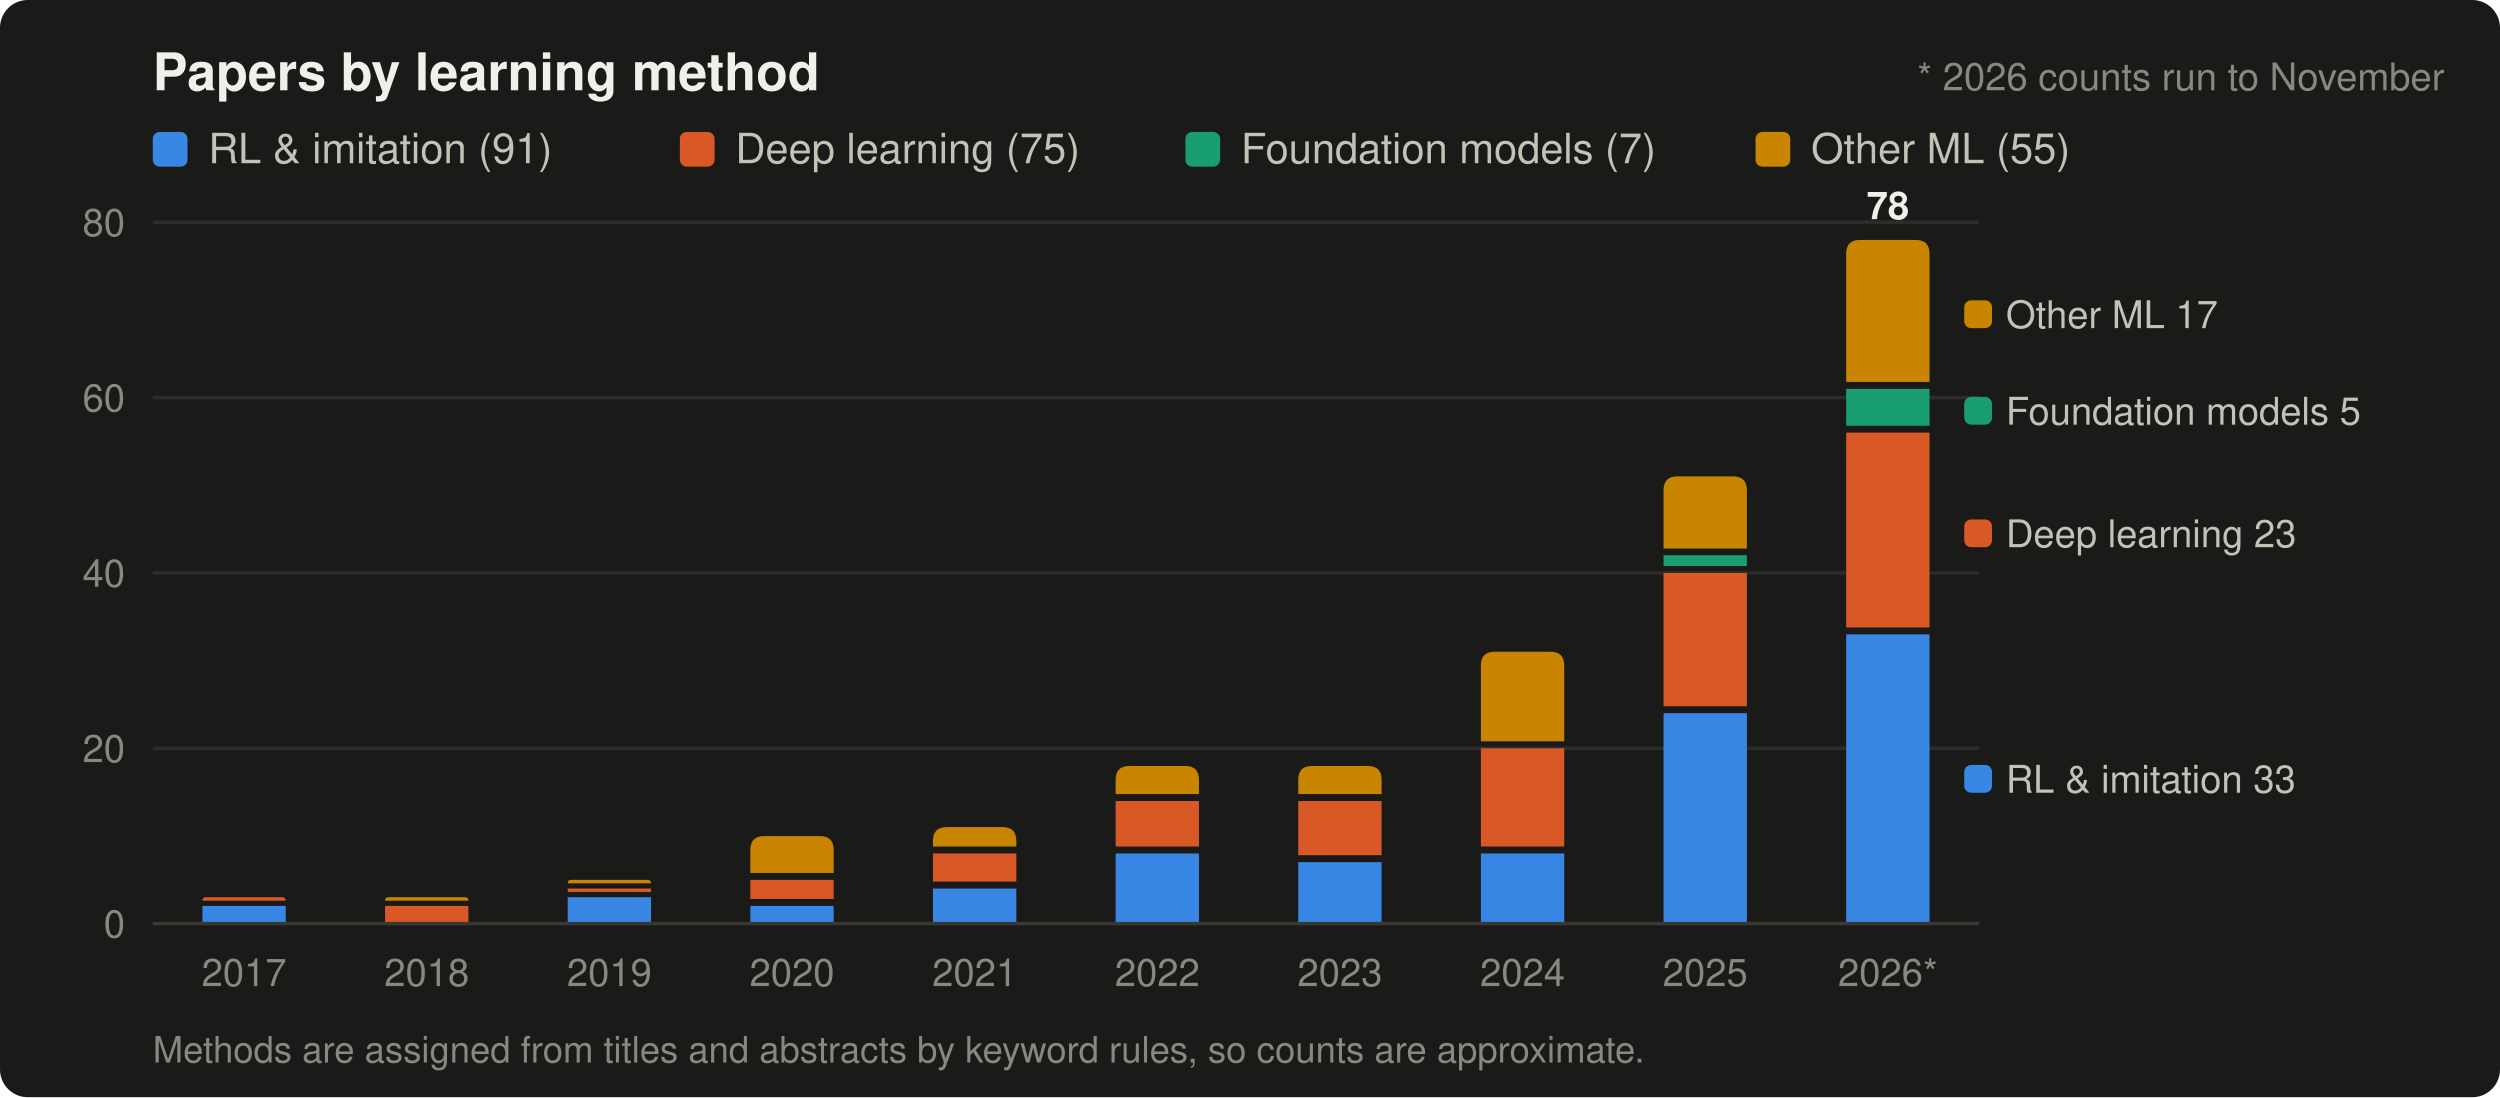
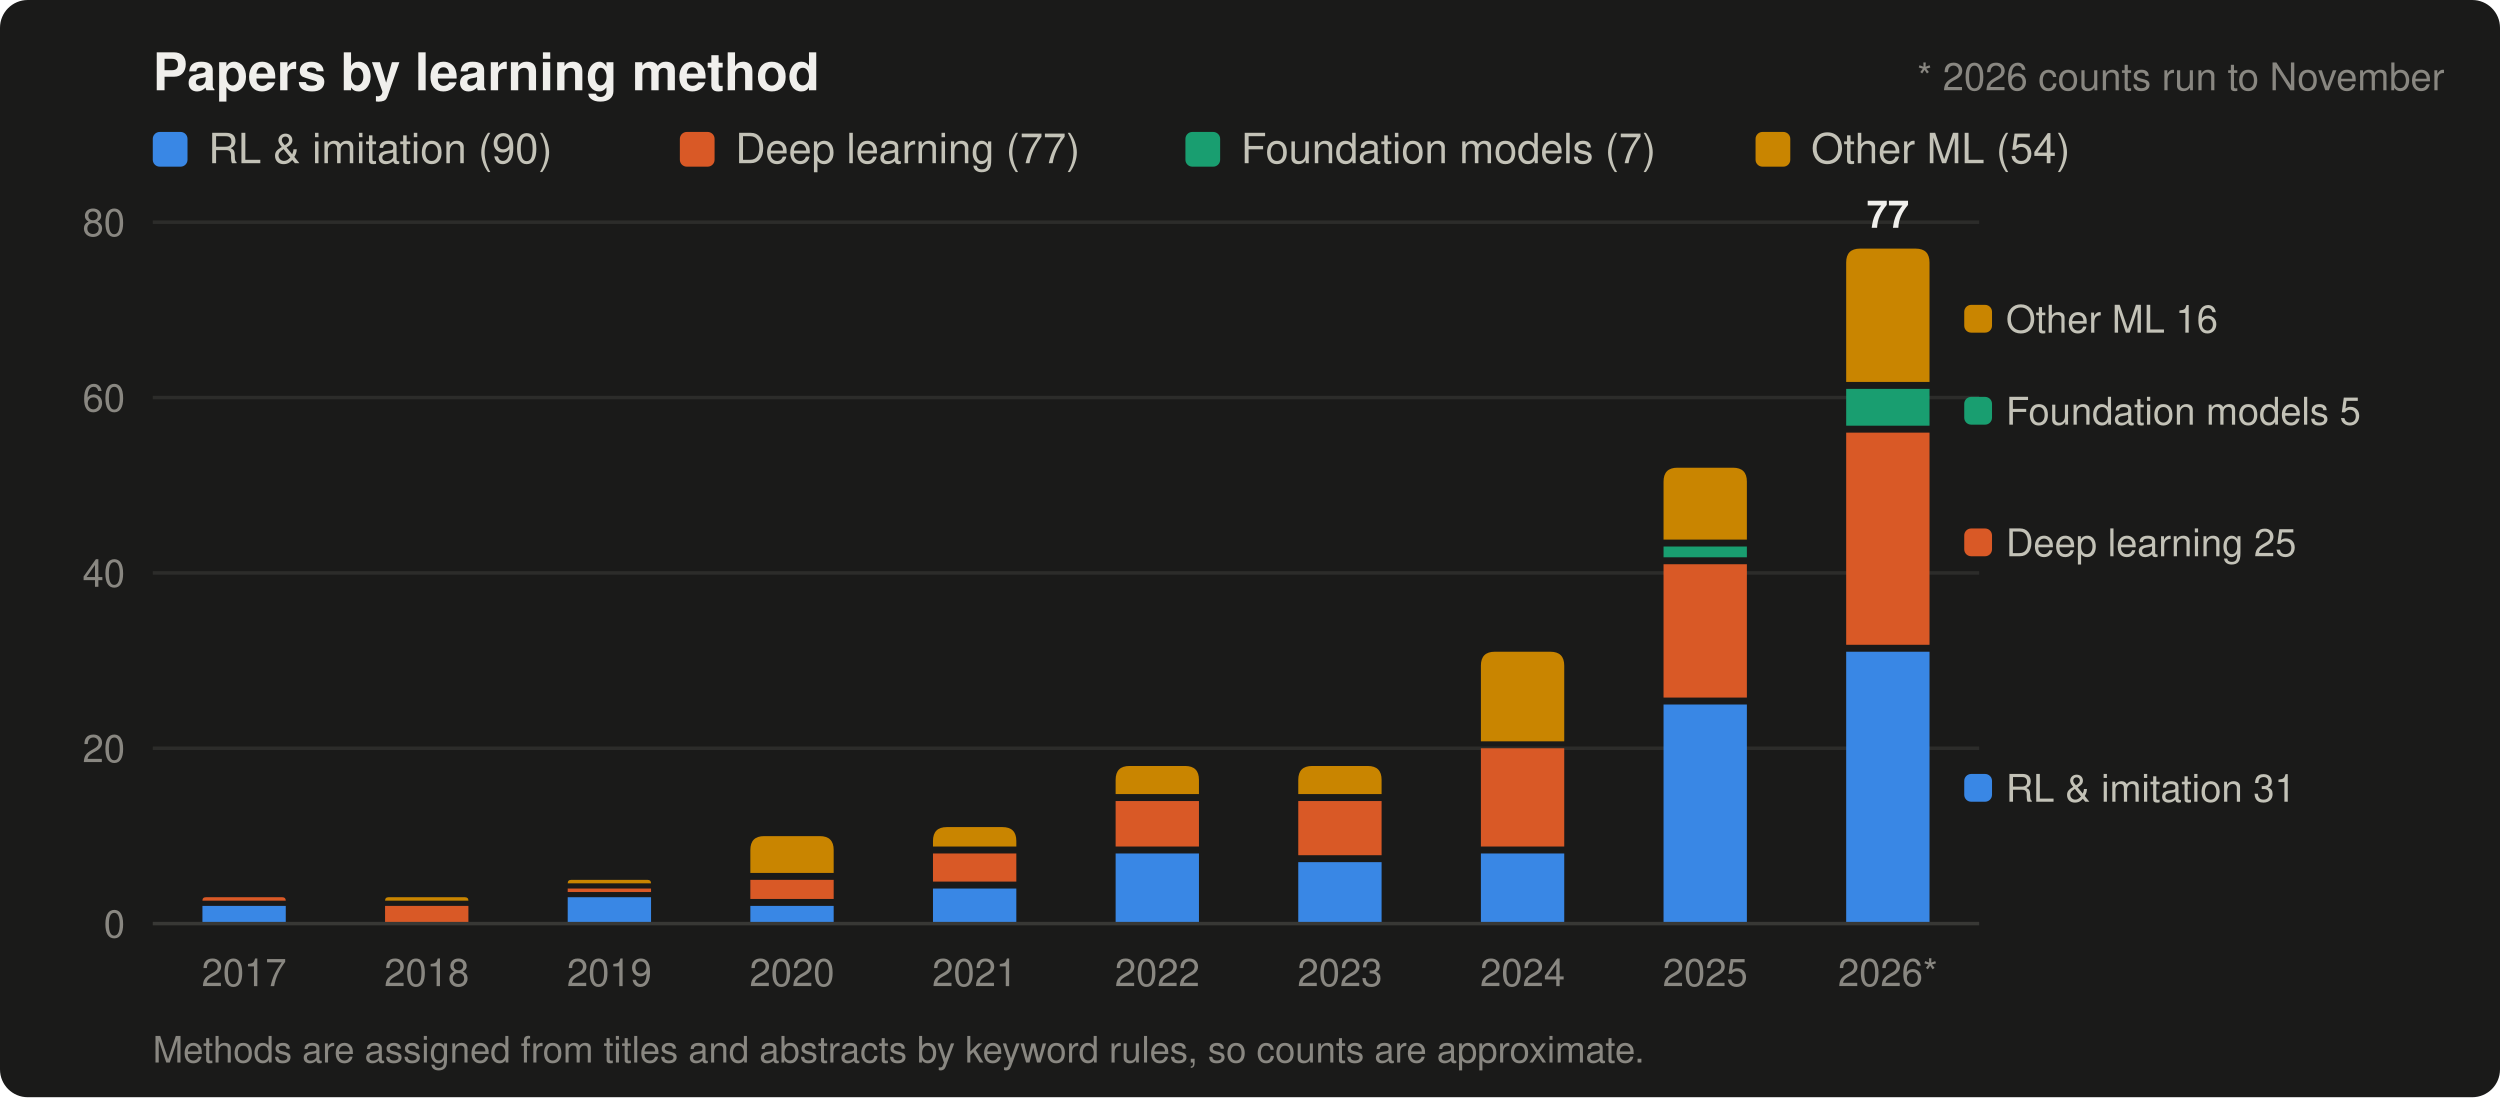
<svg xmlns="http://www.w3.org/2000/svg" width="720" height="316" viewBox="0 0 720 316" role="img" aria-label="Papers in the list per publication year, split by main learning method">
  <rect width="720" height="316" rx="8" fill="#1a1a19" />
  <text x="44" y="26" font-family="-apple-system, 'Segoe UI', Helvetica, Arial, sans-serif" font-size="15" font-weight="600" fill="#f0efec">Papers by learning method</text>
  <rect x="44" y="38" width="10" height="10" rx="2" fill="#3987e5" />
-   <text x="60" y="47" font-family="-apple-system, 'Segoe UI', Helvetica, Arial, sans-serif" font-size="12" fill="#c3c2b7">RL &amp; imitation (91)</text>
+   <text x="60" y="47" font-family="-apple-system, 'Segoe UI', Helvetica, Arial, sans-serif" font-size="12" fill="#c3c2b7">RL &amp; imitation (90)</text>
  <rect x="195.8" y="38" width="10" height="10" rx="2" fill="#d95926" />
-   <text x="211.8" y="47" font-family="-apple-system, 'Segoe UI', Helvetica, Arial, sans-serif" font-size="12" fill="#c3c2b7">Deep learning (75)</text>
+   <text x="211.8" y="47" font-family="-apple-system, 'Segoe UI', Helvetica, Arial, sans-serif" font-size="12" fill="#c3c2b7">Deep learning (77)</text>
  <rect x="341.4" y="38" width="10" height="10" rx="2" fill="#199e70" />
  <text x="357.4" y="47" font-family="-apple-system, 'Segoe UI', Helvetica, Arial, sans-serif" font-size="12" fill="#c3c2b7">Foundation models (7)</text>
  <rect x="505.6" y="38" width="10" height="10" rx="2" fill="#c98500" />
-   <text x="521.6" y="47" font-family="-apple-system, 'Segoe UI', Helvetica, Arial, sans-serif" font-size="12" fill="#c3c2b7">Other ML (55)</text>
+   <text x="521.6" y="47" font-family="-apple-system, 'Segoe UI', Helvetica, Arial, sans-serif" font-size="12" fill="#c3c2b7">Other ML (54)</text>
  <text x="36" y="270.0" text-anchor="end" font-family="-apple-system, 'Segoe UI', Helvetica, Arial, sans-serif" font-size="11" fill="#898781">0</text>
  <line x1="44" y1="215.5" x2="570" y2="215.5" stroke="#2c2c2a" stroke-width="1" />
  <text x="36" y="219.5" text-anchor="end" font-family="-apple-system, 'Segoe UI', Helvetica, Arial, sans-serif" font-size="11" fill="#898781">20</text>
  <line x1="44" y1="165.0" x2="570" y2="165.0" stroke="#2c2c2a" stroke-width="1" />
  <text x="36" y="169.0" text-anchor="end" font-family="-apple-system, 'Segoe UI', Helvetica, Arial, sans-serif" font-size="11" fill="#898781">40</text>
  <line x1="44" y1="114.5" x2="570" y2="114.5" stroke="#2c2c2a" stroke-width="1" />
  <text x="36" y="118.5" text-anchor="end" font-family="-apple-system, 'Segoe UI', Helvetica, Arial, sans-serif" font-size="11" fill="#898781">60</text>
  <line x1="44" y1="64.0" x2="570" y2="64.0" stroke="#2c2c2a" stroke-width="1" />
  <text x="36" y="68.0" text-anchor="end" font-family="-apple-system, 'Segoe UI', Helvetica, Arial, sans-serif" font-size="11" fill="#898781">80</text>
  <path d="M58.3,266.0V260.9H82.3V266.0Z" fill="#3987e5" />
  <path d="M58.3,259.4V259.4Q58.3,258.4 59.3,258.4H81.3Q82.3,258.4 82.3,259.4V259.4Z" fill="#d95926" />
  <text x="70.3" y="284" text-anchor="middle" font-family="-apple-system, 'Segoe UI', Helvetica, Arial, sans-serif" font-size="11" fill="#898781">2017</text>
  <path d="M110.9,266.0V260.9H134.9V266.0Z" fill="#d95926" />
  <path d="M110.9,259.4V259.4Q110.9,258.4 111.9,258.4H133.9Q134.9,258.4 134.9,259.4V259.4Z" fill="#c98500" />
  <text x="122.9" y="284" text-anchor="middle" font-family="-apple-system, 'Segoe UI', Helvetica, Arial, sans-serif" font-size="11" fill="#898781">2018</text>
  <path d="M163.5,266.0V258.4H187.5V266.0Z" fill="#3987e5" />
  <path d="M163.5,256.9V255.9H187.5V256.9Z" fill="#d95926" />
  <path d="M163.5,254.4V254.4Q163.5,253.4 164.5,253.4H186.5Q187.5,253.4 187.5,254.4V254.4Z" fill="#c98500" />
  <text x="175.5" y="284" text-anchor="middle" font-family="-apple-system, 'Segoe UI', Helvetica, Arial, sans-serif" font-size="11" fill="#898781">2019</text>
  <path d="M216.1,266.0V260.9H240.1V266.0Z" fill="#3987e5" />
  <path d="M216.1,258.9V253.4H240.1V258.9Z" fill="#d95926" />
  <path d="M216.1,251.4V244.8Q216.1,240.8 220.1,240.8H236.1Q240.1,240.8 240.1,244.8V251.4Z" fill="#c98500" />
  <text x="228.1" y="284" text-anchor="middle" font-family="-apple-system, 'Segoe UI', Helvetica, Arial, sans-serif" font-size="11" fill="#898781">2020</text>
  <path d="M268.7,266.0V255.9H292.7V266.0Z" fill="#3987e5" />
  <path d="M268.7,253.9V245.8H292.7V253.9Z" fill="#d95926" />
  <path d="M268.7,243.8V242.2Q268.7,238.2 272.7,238.2H288.7Q292.7,238.2 292.7,242.2V243.8Z" fill="#c98500" />
  <text x="280.7" y="284" text-anchor="middle" font-family="-apple-system, 'Segoe UI', Helvetica, Arial, sans-serif" font-size="11" fill="#898781">2021</text>
  <path d="M321.3,266.0V245.8H345.3V266.0Z" fill="#3987e5" />
  <path d="M321.3,243.8V230.7H345.3V243.8Z" fill="#d95926" />
  <path d="M321.3,228.7V224.6Q321.3,220.6 325.3,220.6H341.3Q345.3,220.6 345.3,224.6V228.7Z" fill="#c98500" />
  <text x="333.3" y="284" text-anchor="middle" font-family="-apple-system, 'Segoe UI', Helvetica, Arial, sans-serif" font-size="11" fill="#898781">2022</text>
  <path d="M373.9,266.0V248.3H397.9V266.0Z" fill="#3987e5" />
  <path d="M373.9,246.3V230.7H397.9V246.3Z" fill="#d95926" />
  <path d="M373.9,228.7V224.6Q373.9,220.6 377.9,220.6H393.9Q397.9,220.6 397.9,224.6V228.7Z" fill="#c98500" />
  <text x="385.9" y="284" text-anchor="middle" font-family="-apple-system, 'Segoe UI', Helvetica, Arial, sans-serif" font-size="11" fill="#898781">2023</text>
  <path d="M426.5,266.0V245.8H450.5V266.0Z" fill="#3987e5" />
  <path d="M426.5,243.8V215.5H450.5V243.8Z" fill="#d95926" />
  <path d="M426.5,213.5V191.7Q426.5,187.7 430.5,187.7H446.5Q450.5,187.7 450.5,191.7V213.5Z" fill="#c98500" />
  <text x="438.5" y="284" text-anchor="middle" font-family="-apple-system, 'Segoe UI', Helvetica, Arial, sans-serif" font-size="11" fill="#898781">2024</text>
-   <path d="M479.1,266.0V205.4H503.1V266.0Z" fill="#3987e5" />
-   <path d="M479.1,203.4V165.0H503.1V203.4Z" fill="#d95926" />
-   <path d="M479.1,163.0V159.9H503.1V163.0Z" fill="#199e70" />
-   <path d="M479.1,158.0V141.2Q479.1,137.2 483.1,137.2H499.1Q503.1,137.2 503.1,141.2V158.0Z" fill="#c98500" />
+   <path d="M479.1,266.0V202.9H503.1V266.0Z" fill="#3987e5" />
+   <path d="M479.1,200.9V162.5H503.1V200.9Z" fill="#d95926" />
+   <path d="M479.1,160.5V157.4H503.1V160.5Z" fill="#199e70" />
+   <path d="M479.1,155.4V138.7Q479.1,134.7 483.1,134.7H499.1Q503.1,134.7 503.1,138.7V155.4Z" fill="#c98500" />
  <text x="491.1" y="284" text-anchor="middle" font-family="-apple-system, 'Segoe UI', Helvetica, Arial, sans-serif" font-size="11" fill="#898781">2025</text>
-   <path d="M531.7,266.0V182.7H555.7V266.0Z" fill="#3987e5" />
-   <path d="M531.7,180.7V124.6H555.7V180.7Z" fill="#d95926" />
+   <path d="M531.7,266.0V187.7H555.7V266.0Z" fill="#3987e5" />
+   <path d="M531.7,185.7V124.6H555.7V185.7Z" fill="#d95926" />
  <path d="M531.7,122.6V112.0H555.7V122.6Z" fill="#199e70" />
-   <path d="M531.7,110.0V73.1Q531.7,69.1 535.7,69.1H551.7Q555.7,69.1 555.7,73.1V110.0Z" fill="#c98500" />
+   <path d="M531.7,110.0V75.6Q531.7,71.6 535.7,71.6H551.7Q555.7,71.6 555.7,75.6V110.0Z" fill="#c98500" />
  <text x="543.7" y="284" text-anchor="middle" font-family="-apple-system, 'Segoe UI', Helvetica, Arial, sans-serif" font-size="11" fill="#898781">2026*</text>
-   <text x="543.7" y="63.1" text-anchor="middle" font-family="-apple-system, 'Segoe UI', Helvetica, Arial, sans-serif" font-size="11" font-weight="600" fill="#f0efec">78</text>
-   <rect x="565.7" y="220.3" width="8" height="8" rx="2" fill="#3987e5" />
-   <text x="577.7" y="228.3" font-family="-apple-system, 'Segoe UI', Helvetica, Arial, sans-serif" font-size="11" fill="#c3c2b7">RL &amp; imitation 33</text>
-   <rect x="565.7" y="149.6" width="8" height="8" rx="2" fill="#d95926" />
-   <text x="577.7" y="157.6" font-family="-apple-system, 'Segoe UI', Helvetica, Arial, sans-serif" font-size="11" fill="#c3c2b7">Deep learning 23</text>
+   <text x="543.7" y="65.6" text-anchor="middle" font-family="-apple-system, 'Segoe UI', Helvetica, Arial, sans-serif" font-size="11" font-weight="600" fill="#f0efec">77</text>
+   <rect x="565.7" y="222.9" width="8" height="8" rx="2" fill="#3987e5" />
+   <text x="577.7" y="230.9" font-family="-apple-system, 'Segoe UI', Helvetica, Arial, sans-serif" font-size="11" fill="#c3c2b7">RL &amp; imitation 31</text>
+   <rect x="565.7" y="152.2" width="8" height="8" rx="2" fill="#d95926" />
+   <text x="577.7" y="160.2" font-family="-apple-system, 'Segoe UI', Helvetica, Arial, sans-serif" font-size="11" fill="#c3c2b7">Deep learning 25</text>
  <rect x="565.7" y="114.3" width="8" height="8" rx="2" fill="#199e70" />
  <text x="577.7" y="122.3" font-family="-apple-system, 'Segoe UI', Helvetica, Arial, sans-serif" font-size="11" fill="#c3c2b7">Foundation models 5</text>
-   <rect x="565.7" y="86.5" width="8" height="8" rx="2" fill="#c98500" />
-   <text x="577.7" y="94.5" font-family="-apple-system, 'Segoe UI', Helvetica, Arial, sans-serif" font-size="11" fill="#c3c2b7">Other ML 17</text>
+   <rect x="565.7" y="87.8" width="8" height="8" rx="2" fill="#c98500" />
+   <text x="577.7" y="95.8" font-family="-apple-system, 'Segoe UI', Helvetica, Arial, sans-serif" font-size="11" fill="#c3c2b7">Other ML 16</text>
  <line x1="44" y1="266" x2="570" y2="266" stroke="#383835" stroke-width="1" />
  <text x="704" y="26" text-anchor="end" font-family="-apple-system, 'Segoe UI', Helvetica, Arial, sans-serif" font-size="11" fill="#898781">* 2026 counts run to November</text>
  <text x="44" y="306" font-family="-apple-system, 'Segoe UI', Helvetica, Arial, sans-serif" font-size="10.5" fill="#898781">Methods are assigned from titles and abstracts by keyword rules, so counts are approximate.</text>
</svg>
